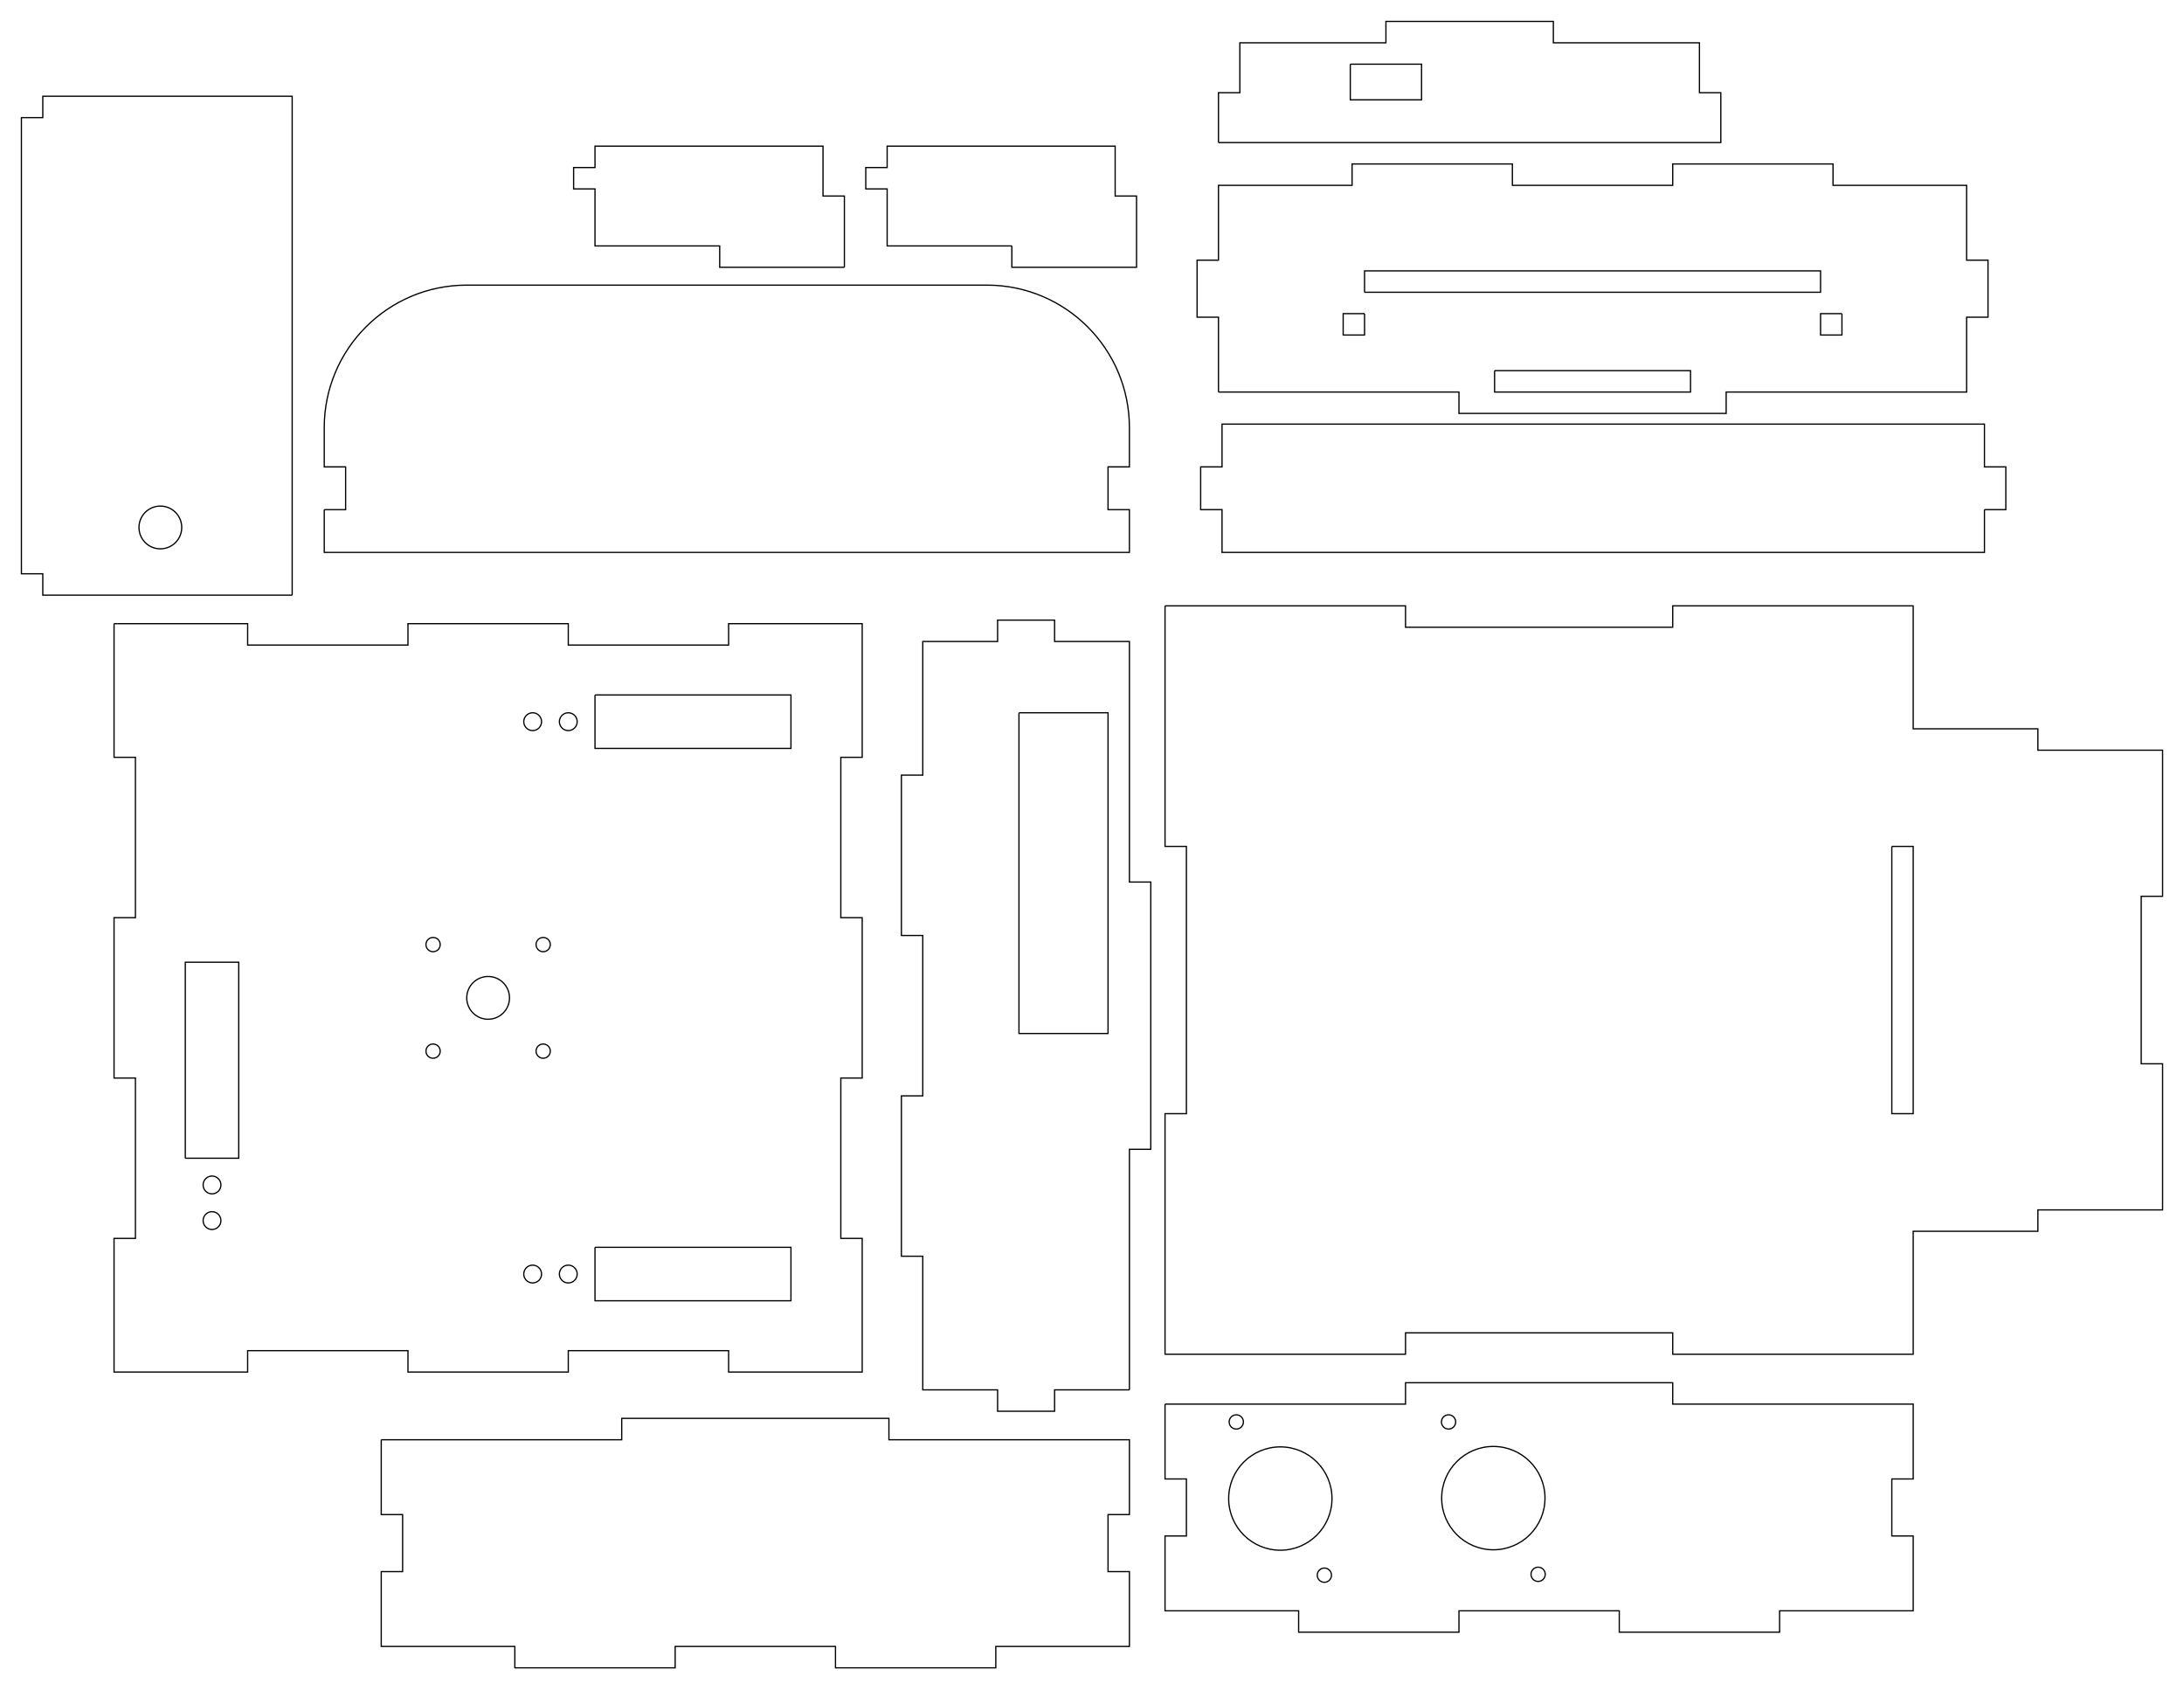
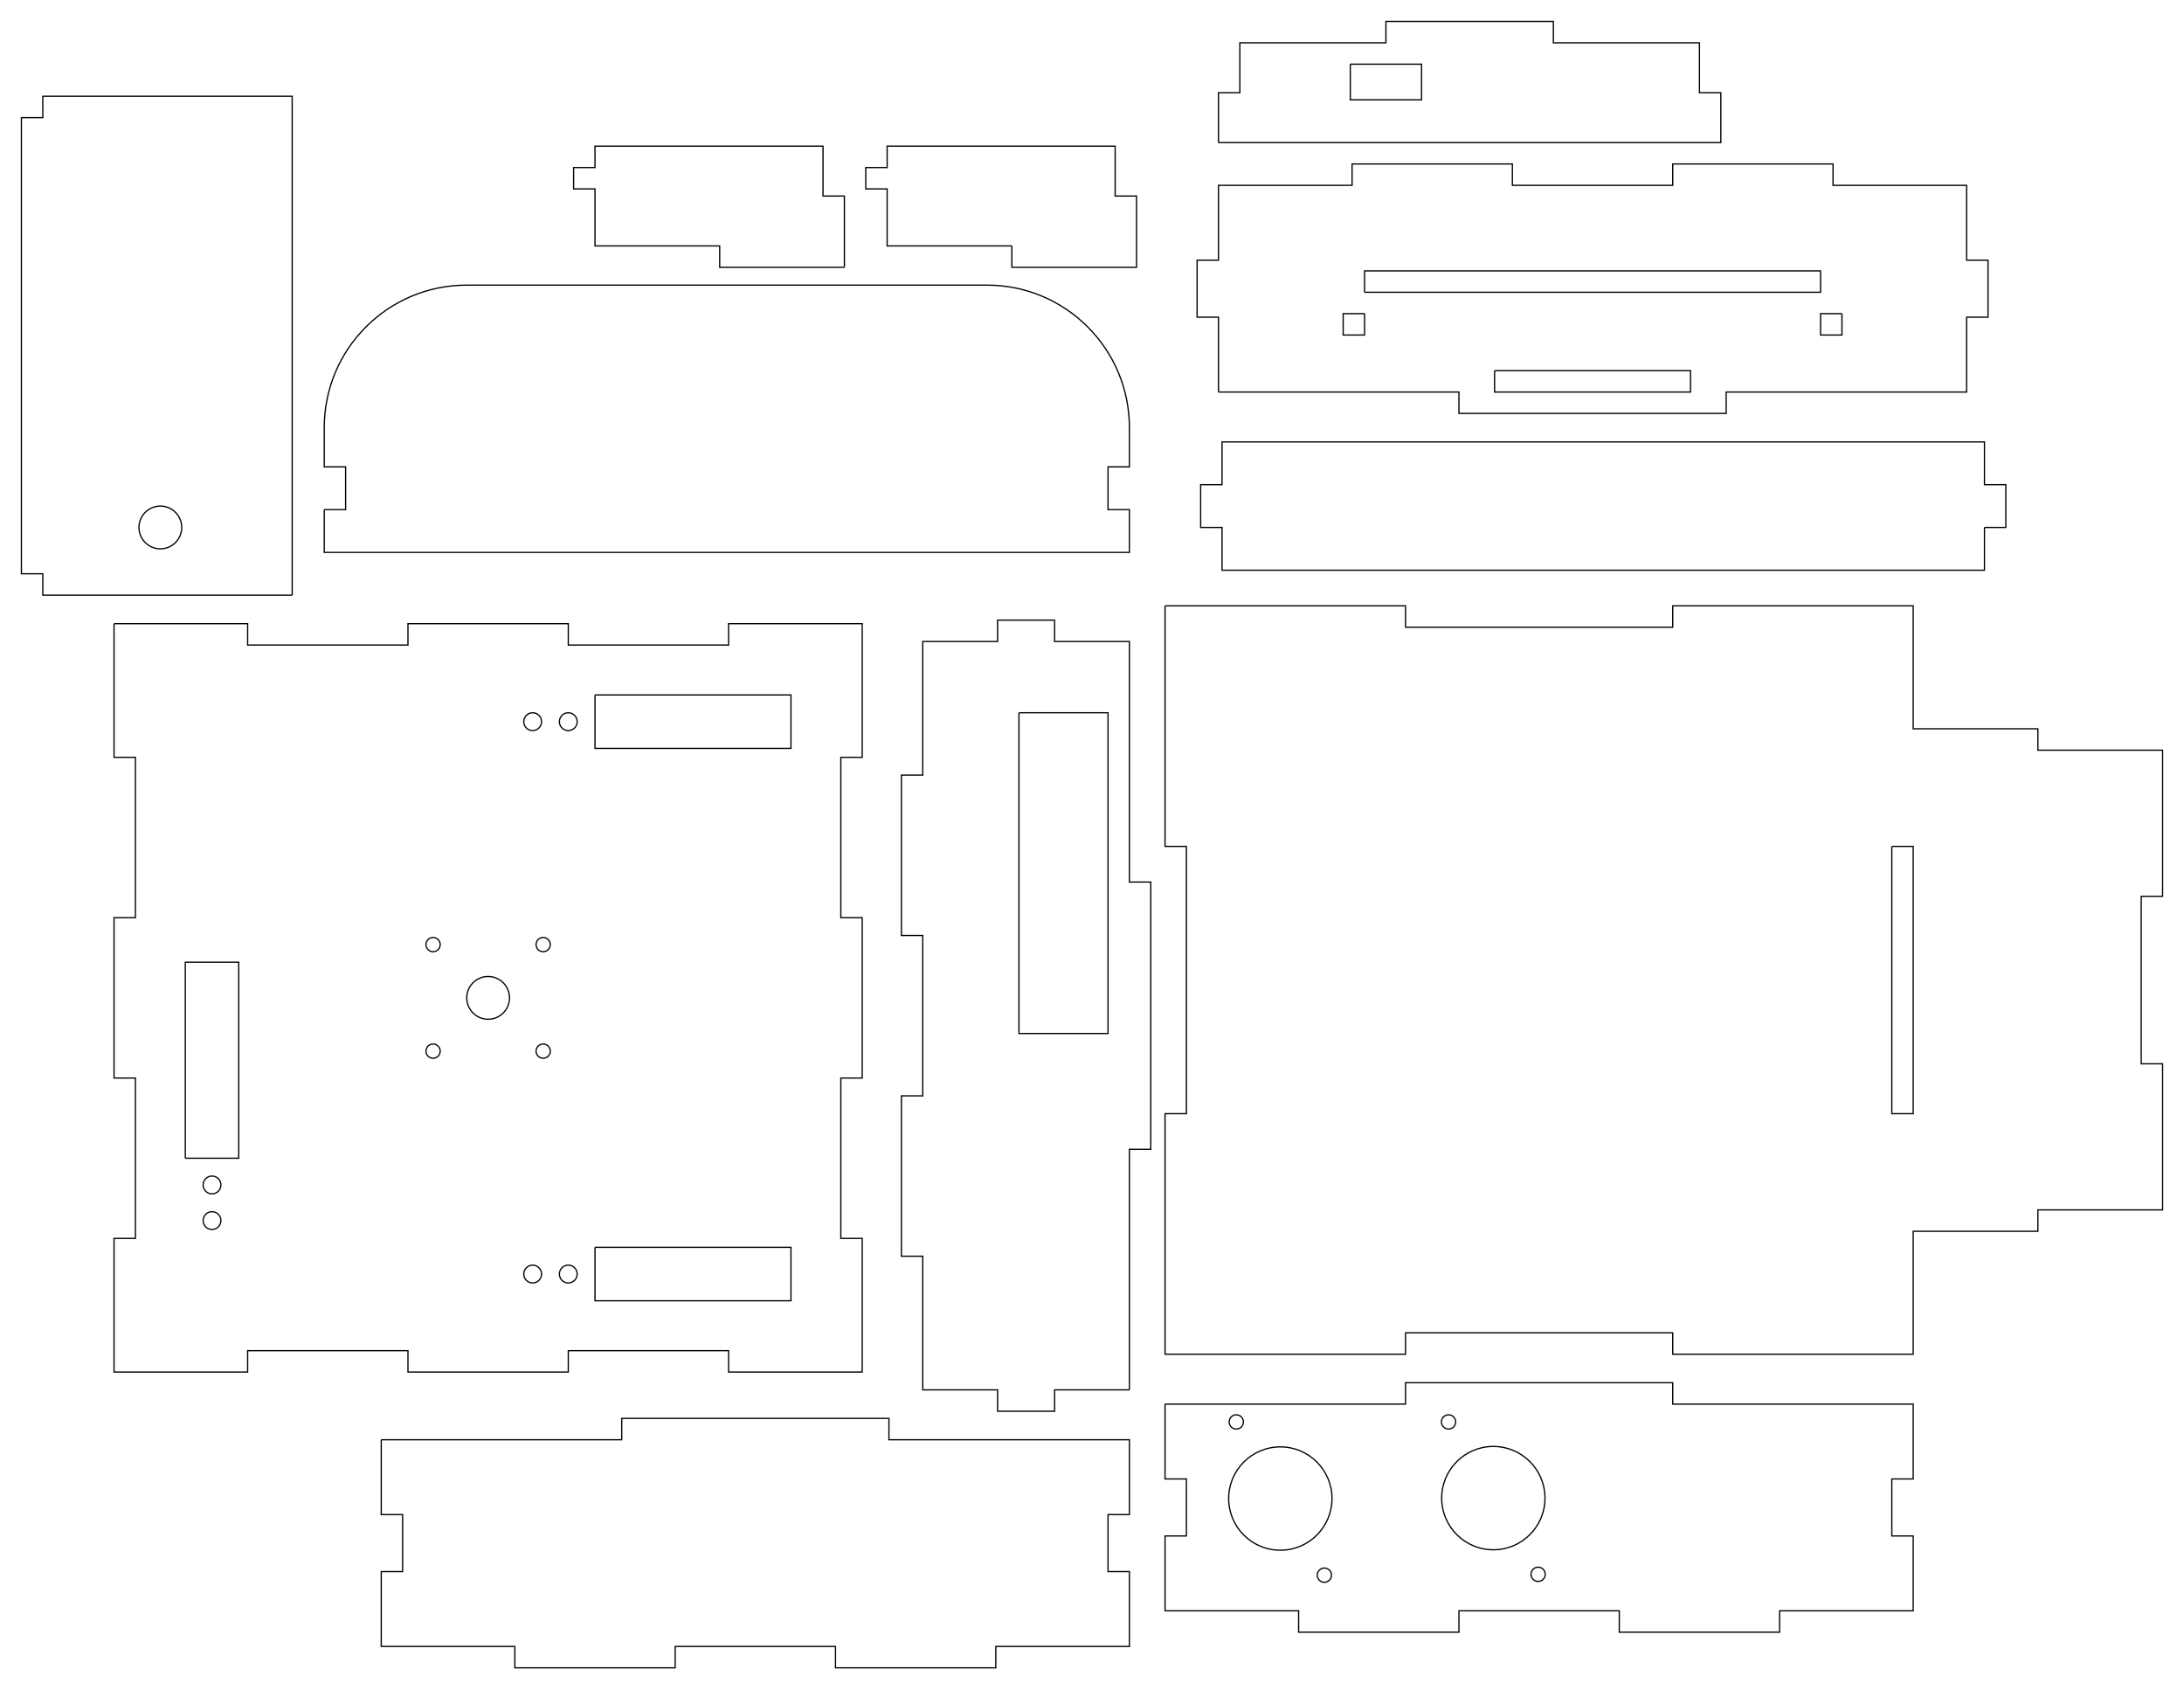
<svg xmlns="http://www.w3.org/2000/svg" width="613.02mm" height="474.02mm" viewBox="0 0 613.02 474.02" version="1.1">
  <g id="Sketch" transform="translate(327.01,170.01) scale(1,-1)">
-     <path id="Sketch_w0000" d="M 230.0 27.0 L 236.0 27.0 L 236.0 39.0 L 230.0 39.0 L 230.0 51.0 L 16.0 51.0 L 16.0 39.0 L 10.0 39.0 L 10.0 27.0 L 16.0 27.0 L 16.0 15.0 L 230.0 15.0 L 230.0 27.0 " stroke="#000000" stroke-width="0.35 px" style="stroke-width:0.35;stroke-miterlimit:4;stroke-dasharray:none;fill:none;fill-rule: evenodd " />
+     <path id="Sketch_w0000" d="M 230.0 22.0 L 236.0 22.0 L 236.0 34.0 L 230.0 34.0 L 230.0 46.0 L 16.0 46.0 L 16.0 34.0 L 10.0 34.0 L 10.0 22.0 L 16.0 22.0 L 16.0 10.0 L 230.0 10.0 L 230.0 22.0 " stroke="#000000" stroke-width="0.35 px" style="stroke-width:0.35;stroke-miterlimit:4;stroke-dasharray:none;fill:none;fill-rule: evenodd " />
  </g>
  <g id="Sketch001" transform="translate(327.01,170.01) scale(1,-1)">
    <path id="Sketch001_w0000" d="M -236.0 27.0 L -230.0 27.0 L -230.0 39.0 L -236.0 39.0 L -236.0 50.0 A 40.0 40.0 0 0 0 -196.0 90.0 L -50.0 90.0 A 40.0 40.0 0 0 0 -10 50 L -10 39.0 L -16.0 39.0 L -16.0 27.0 L -10.0 27.0 L -10.0 15.0 L -236.0 15.0 L -236.0 27.0 " stroke="#000000" stroke-width="0.35 px" style="stroke-width:0.35;stroke-miterlimit:4;stroke-dasharray:none;fill:none;fill-rule: evenodd " />
  </g>
  <g id="Sketch002" transform="translate(327.01,170.01) scale(1,-1)">
    <path id="Sketch002_w0000" d="M 0.0 0.0 L 0.0 -67.5 L 6.0 -67.5 L 6.0 -142.5 L 0.0 -142.5 L 0.0 -210.0 L 67.5 -210.0 L 67.5 -204.0 L 142.5 -204.0 L 142.5 -210.0 L 210.0 -210.0 L 210.0 -175.5 L 245.0 -175.5 L 245.0 -169.5 L 280.0 -169.5 L 280.0 -128.5 L 274.0 -128.5 L 274.0 -81.5 L 280.0 -81.5 L 280.0 -40.5 L 245.0 -40.5 L 245.0 -34.5 L 210.0 -34.5 L 210.0 0.0 L 142.5 0.0 L 142.5 -6.0 L 67.5 -6.0 L 67.5 0.0 L 0.0 0.0 " stroke="#000000" stroke-width="0.35 px" style="stroke-width:0.35;stroke-miterlimit:4;stroke-dasharray:none;fill:none;fill-rule: evenodd " />
    <path id="Sketch002_w0001" d="M 204.0 -67.5 L 210.0 -67.5 L 210.0 -142.5 L 204.0 -142.5 L 204.0 -67.5 " stroke="#000000" stroke-width="0.35 px" style="stroke-width:0.35;stroke-miterlimit:4;stroke-dasharray:none;fill:none;fill-rule: evenodd " />
  </g>
  <g id="Sketch003" transform="translate(327.01,170.01) scale(1,-1)">
    <path id="Sketch003_w0000" d="M 0.0 -224.0 L 67.5 -224.0 L 67.5 -218.0 L 142.5 -218.0 L 142.5 -224.0 L 210.0 -224.0 L 210.0 -245.0 L 204.0 -245.0 L 204.0 -261.0 L 210.0 -261.0 L 210.0 -282.0 L 172.5 -282.0 L 172.5 -288.0 L 127.5 -288.0 L 127.5 -282.0 L 82.5 -282.0 L 82.5 -288.0 L 37.5 -288.0 L 37.5 -282.0 L 0.0 -282.0 L 0.0 -261.0 L 6.0 -261.0 L 6.0 -245.0 L 0.0 -245.0 L 0.0 -224.0 " stroke="#000000" stroke-width="0.35 px" style="stroke-width:0.35;stroke-miterlimit:4;stroke-dasharray:none;fill:none;fill-rule: evenodd " />
    <circle cx="32.361" cy="-250.5" r="14.5" stroke="#000000" stroke-width="0.35 px" style="stroke-width:0.35;stroke-miterlimit:4;stroke-dasharray:none;fill:none" />
    <circle cx="20.0" cy="-229.0" r="2.0" stroke="#000000" stroke-width="0.35 px" style="stroke-width:0.35;stroke-miterlimit:4;stroke-dasharray:none;fill:none" />
    <circle cx="44.722" cy="-272.0" r="2.0" stroke="#000000" stroke-width="0.35 px" style="stroke-width:0.35;stroke-miterlimit:4;stroke-dasharray:none;fill:none" />
    <circle cx="104.721" cy="-271.756" r="2.0" stroke="#000000" stroke-width="0.35 px" style="stroke-width:0.35;stroke-miterlimit:4;stroke-dasharray:none;fill:none" />
    <circle cx="92.15" cy="-250.378" r="14.5" stroke="#000000" stroke-width="0.35 px" style="stroke-width:0.35;stroke-miterlimit:4;stroke-dasharray:none;fill:none" />
    <circle cx="79.58" cy="-229.0" r="2.0" stroke="#000000" stroke-width="0.35 px" style="stroke-width:0.35;stroke-miterlimit:4;stroke-dasharray:none;fill:none" />
  </g>
  <g id="Sketch004" transform="translate(327.01,170.01) scale(1,-1)">
    <path id="Sketch004_w0000" d="M -220.0 -234.0 L -152.5 -234.0 L -152.5 -228.0 L -77.5 -228.0 L -77.5 -234.0 L -10.0 -234.0 L -10.0 -255.0 L -16.0 -255.0 L -16.0 -271.0 L -10.0 -271.0 L -10.0 -292.0 L -47.5 -292.0 L -47.5 -298.0 L -92.5 -298.0 L -92.5 -292.0 L -137.5 -292.0 L -137.5 -298.0 L -182.5 -298.0 L -182.5 -292.0 L -220.0 -292.0 L -220.0 -271.0 L -214.0 -271.0 L -214.0 -255.0 L -220.0 -255.0 L -220.0 -234.0 " stroke="#000000" stroke-width="0.35 px" style="stroke-width:0.35;stroke-miterlimit:4;stroke-dasharray:none;fill:none;fill-rule: evenodd " />
  </g>
  <g id="Sketch005" transform="translate(327.01,170.01) scale(1,-1)">
    <path id="Sketch005_w0000" d="M -10.0 -220.0 L -31.0 -220.0 L -31.0 -226.0 L -47.0 -226.0 L -47.0 -220.0 L -68.0 -220.0 L -68.0 -182.5 L -74.0 -182.5 L -74.0 -137.5 L -68.0 -137.5 L -68.0 -92.5 L -74.0 -92.5 L -74.0 -47.5 L -68.0 -47.5 L -68.0 -10.0 L -47.0 -10.0 L -47.0 -4.0 L -31.0 -4.0 L -31.0 -10.0 L -10.0 -10.0 L -10.0 -77.5 L -4.0 -77.5 L -4.0 -152.5 L -10.0 -152.5 L -10.0 -220.0 " stroke="#000000" stroke-width="0.35 px" style="stroke-width:0.35;stroke-miterlimit:4;stroke-dasharray:none;fill:none;fill-rule: evenodd " />
    <path id="Sketch005_w0001" d="M -41.0 -30.0 L -16.0 -30.0 L -16.0 -120.0 L -41.0 -120.0 L -41.0 -30.0 " stroke="#000000" stroke-width="0.35 px" style="stroke-width:0.35;stroke-miterlimit:4;stroke-dasharray:none;fill:none;fill-rule: evenodd " />
  </g>
  <g id="Sketch006" transform="translate(327.01,170.01) scale(1,-1)">
    <path id="Sketch006_w0000" d="M -295.0 -5.0 L -257.5 -5.0 L -257.5 -11.0 L -212.5 -11.0 L -212.5 -5.0 L -167.5 -5.0 L -167.5 -11.0 L -122.5 -11.0 L -122.5 -5.0 L -85.0 -5.0 L -85.0 -42.5 L -91.0 -42.5 L -91.0 -87.5 L -85.0 -87.5 L -85.0 -132.5 L -91.0 -132.5 L -91.0 -177.5 L -85.0 -177.5 L -85.0 -215.0 L -122.5 -215.0 L -122.5 -209.0 L -167.5 -209.0 L -167.5 -215.0 L -212.5 -215.0 L -212.5 -209.0 L -257.5 -209.0 L -257.5 -215.0 L -295.0 -215.0 L -295.0 -177.5 L -289.0 -177.5 L -289.0 -132.5 L -295.0 -132.5 L -295.0 -87.5 L -289.0 -87.5 L -289.0 -42.5 L -295.0 -42.5 L -295.0 -5.0 " stroke="#000000" stroke-width="0.35 px" style="stroke-width:0.35;stroke-miterlimit:4;stroke-dasharray:none;fill:none;fill-rule: evenodd " />
    <circle cx="-190.0" cy="-110.0" r="6.0" stroke="#000000" stroke-width="0.35 px" style="stroke-width:0.35;stroke-miterlimit:4;stroke-dasharray:none;fill:none" />
    <circle cx="-174.548" cy="-95.05" r="2.0" stroke="#000000" stroke-width="0.35 px" style="stroke-width:0.35;stroke-miterlimit:4;stroke-dasharray:none;fill:none" />
    <circle cx="-205.452" cy="-95.05" r="2.0" stroke="#000000" stroke-width="0.35 px" style="stroke-width:0.35;stroke-miterlimit:4;stroke-dasharray:none;fill:none" />
    <circle cx="-205.452" cy="-124.95" r="2.0" stroke="#000000" stroke-width="0.35 px" style="stroke-width:0.35;stroke-miterlimit:4;stroke-dasharray:none;fill:none" />
    <circle cx="-174.548" cy="-124.95" r="2.0" stroke="#000000" stroke-width="0.35 px" style="stroke-width:0.35;stroke-miterlimit:4;stroke-dasharray:none;fill:none" />
    <path id="Sketch006_w0006" d="M -275.0 -155.0 L -260.0 -155.0 L -260.0 -100.0 L -275.0 -100.0 L -275.0 -155.0 " stroke="#000000" stroke-width="0.35 px" style="stroke-width:0.35;stroke-miterlimit:4;stroke-dasharray:none;fill:none;fill-rule: evenodd " />
    <circle cx="-267.5" cy="-172.5" r="2.5" stroke="#000000" stroke-width="0.35 px" style="stroke-width:0.35;stroke-miterlimit:4;stroke-dasharray:none;fill:none" />
    <circle cx="-267.5" cy="-162.5" r="2.5" stroke="#000000" stroke-width="0.35 px" style="stroke-width:0.35;stroke-miterlimit:4;stroke-dasharray:none;fill:none" />
    <path id="Sketch006_w0009" d="M -160.0 -180.0 L -105.0 -180.0 L -105.0 -195.0 L -160.0 -195.0 L -160.0 -180.0 " stroke="#000000" stroke-width="0.35 px" style="stroke-width:0.35;stroke-miterlimit:4;stroke-dasharray:none;fill:none;fill-rule: evenodd " />
    <circle cx="-167.5" cy="-187.5" r="2.5" stroke="#000000" stroke-width="0.35 px" style="stroke-width:0.35;stroke-miterlimit:4;stroke-dasharray:none;fill:none" />
    <circle cx="-177.5" cy="-187.5" r="2.5" stroke="#000000" stroke-width="0.35 px" style="stroke-width:0.35;stroke-miterlimit:4;stroke-dasharray:none;fill:none" />
    <path id="Sketch006_w0012" d="M -160.0 -25.0 L -105.0 -25.0 L -105.0 -40.0 L -160.0 -40.0 L -160.0 -25.0 " stroke="#000000" stroke-width="0.35 px" style="stroke-width:0.35;stroke-miterlimit:4;stroke-dasharray:none;fill:none;fill-rule: evenodd " />
    <circle cx="-167.5" cy="-32.5" r="2.5" stroke="#000000" stroke-width="0.35 px" style="stroke-width:0.35;stroke-miterlimit:4;stroke-dasharray:none;fill:none" />
    <circle cx="-177.5" cy="-32.5" r="2.5" stroke="#000000" stroke-width="0.35 px" style="stroke-width:0.35;stroke-miterlimit:4;stroke-dasharray:none;fill:none" />
  </g>
  <g id="Sketch010" transform="translate(327.01,170.01) scale(1,-1)">
    <path id="Sketch010_w0000" d="M 15.0 130.0 L 156.0 130.0 L 156.0 144.0 L 150.0 144.0 L 150.0 158.0 L 109.0 158.0 L 109.0 164.0 L 62.0 164.0 L 62.0 158.0 L 21.0 158.0 L 21.0 144.0 L 15.0 144.0 L 15.0 130.0 " stroke="#000000" stroke-width="0.35 px" style="stroke-width:0.35;stroke-miterlimit:4;stroke-dasharray:none;fill:none;fill-rule: evenodd " />
    <path id="Sketch010_w0001" d="M 52.0 152.0 L 72.0 152.0 L 72.0 142.0 L 52.0 142.0 L 52.0 152.0 " stroke="#000000" stroke-width="0.35 px" style="stroke-width:0.35;stroke-miterlimit:4;stroke-dasharray:none;fill:none;fill-rule: evenodd " />
  </g>
  <g id="Sketch011" transform="translate(327.01,170.01) scale(1,-1)">
    <path id="Sketch011_w0000" d="M -245.0 3.0 L -245.0 143.0 L -315.0 143.0 L -315.0 137.0 L -321.0 137.0 L -321.0 9.0 L -315.0 9.0 L -315.0 3.0 L -245.0 3.0 " stroke="#000000" stroke-width="0.35 px" style="stroke-width:0.35;stroke-miterlimit:4;stroke-dasharray:none;fill:none;fill-rule: evenodd " />
    <circle cx="-282.0" cy="22.0" r="6.0" stroke="#000000" stroke-width="0.35 px" style="stroke-width:0.35;stroke-miterlimit:4;stroke-dasharray:none;fill:none" />
  </g>
  <g id="Sketch009" transform="translate(327.01,170.01) scale(1,-1)">
    <path id="Sketch009_w0000" d="M -90.0 95.0 L -125.0 95.0 L -125.0 101.0 L -160.0 101.0 L -160.0 117.0 L -166.0 117.0 L -166.0 123.0 L -160.0 123.0 L -160.0 129.0 L -96.0 129.0 L -96.0 115.0 L -90.0 115.0 L -90.0 95.0 " stroke="#000000" stroke-width="0.35 px" style="stroke-width:0.35;stroke-miterlimit:4;stroke-dasharray:none;fill:none;fill-rule: evenodd " />
  </g>
  <g id="Sketch007" transform="translate(327.01,170.01) scale(1,-1)">
    <path id="Sketch007_w0000" d="M 15.0 60.0 L 82.5 60.0 L 82.5 54.0 L 157.5 54.0 L 157.5 60.0 L 225.0 60.0 L 225.0 81.0 L 231.0 81.0 L 231.0 97.0 L 225.0 97.0 L 225.0 118.0 L 187.5 118.0 L 187.5 124.0 L 142.5 124.0 L 142.5 118.0 L 97.5 118.0 L 97.5 124.0 L 52.5 124.0 L 52.5 118.0 L 15.0 118.0 L 15.0 97.0 L 9.0 97.0 L 9.0 81.0 L 15.0 81.0 L 15.0 60.0 " stroke="#000000" stroke-width="0.35 px" style="stroke-width:0.35;stroke-miterlimit:4;stroke-dasharray:none;fill:none;fill-rule: evenodd " />
    <path id="Sketch007_w0001" d="M 92.5 66.0 L 147.5 66.0 L 147.5 60.0 L 92.5 60.0 L 92.5 66.0 " stroke="#000000" stroke-width="0.35 px" style="stroke-width:0.35;stroke-miterlimit:4;stroke-dasharray:none;fill:none;fill-rule: evenodd " />
    <path id="Sketch007_w0002" d="M 56.0 88.0 L 184.0 88.0 L 184.0 94.0 L 56.0 94.0 L 56.0 88.0 " stroke="#000000" stroke-width="0.35 px" style="stroke-width:0.35;stroke-miterlimit:4;stroke-dasharray:none;fill:none;fill-rule: evenodd " />
    <path id="Sketch007_w0003" d="M 190.0 82.0 L 184.0 82.0 L 184.0 76.0 L 190.0 76.0 L 190.0 82.0 " stroke="#000000" stroke-width="0.35 px" style="stroke-width:0.35;stroke-miterlimit:4;stroke-dasharray:none;fill:none;fill-rule: evenodd " />
    <path id="Sketch007_w0004" d="M 56.0 82.0 L 50.0 82.0 L 50.0 76.0 L 56.0 76.0 L 56.0 82.0 " stroke="#000000" stroke-width="0.35 px" style="stroke-width:0.35;stroke-miterlimit:4;stroke-dasharray:none;fill:none;fill-rule: evenodd " />
  </g>
  <g id="Sketch008" transform="translate(327.01,170.01) scale(1,-1)">
    <path id="Sketch008_w0000" d="M -43.0 101.0 L -78.0 101.0 L -78.0 117.0 L -84.0 117.0 L -84.0 123.0 L -78.0 123.0 L -78.0 129.0 L -14.0 129.0 L -14.0 115.0 L -8.0 115.0 L -8.0 95.0 L -43.0 95.0 L -43.0 101.0 " stroke="#000000" stroke-width="0.35 px" style="stroke-width:0.35;stroke-miterlimit:4;stroke-dasharray:none;fill:none;fill-rule: evenodd " />
  </g>
</svg>
